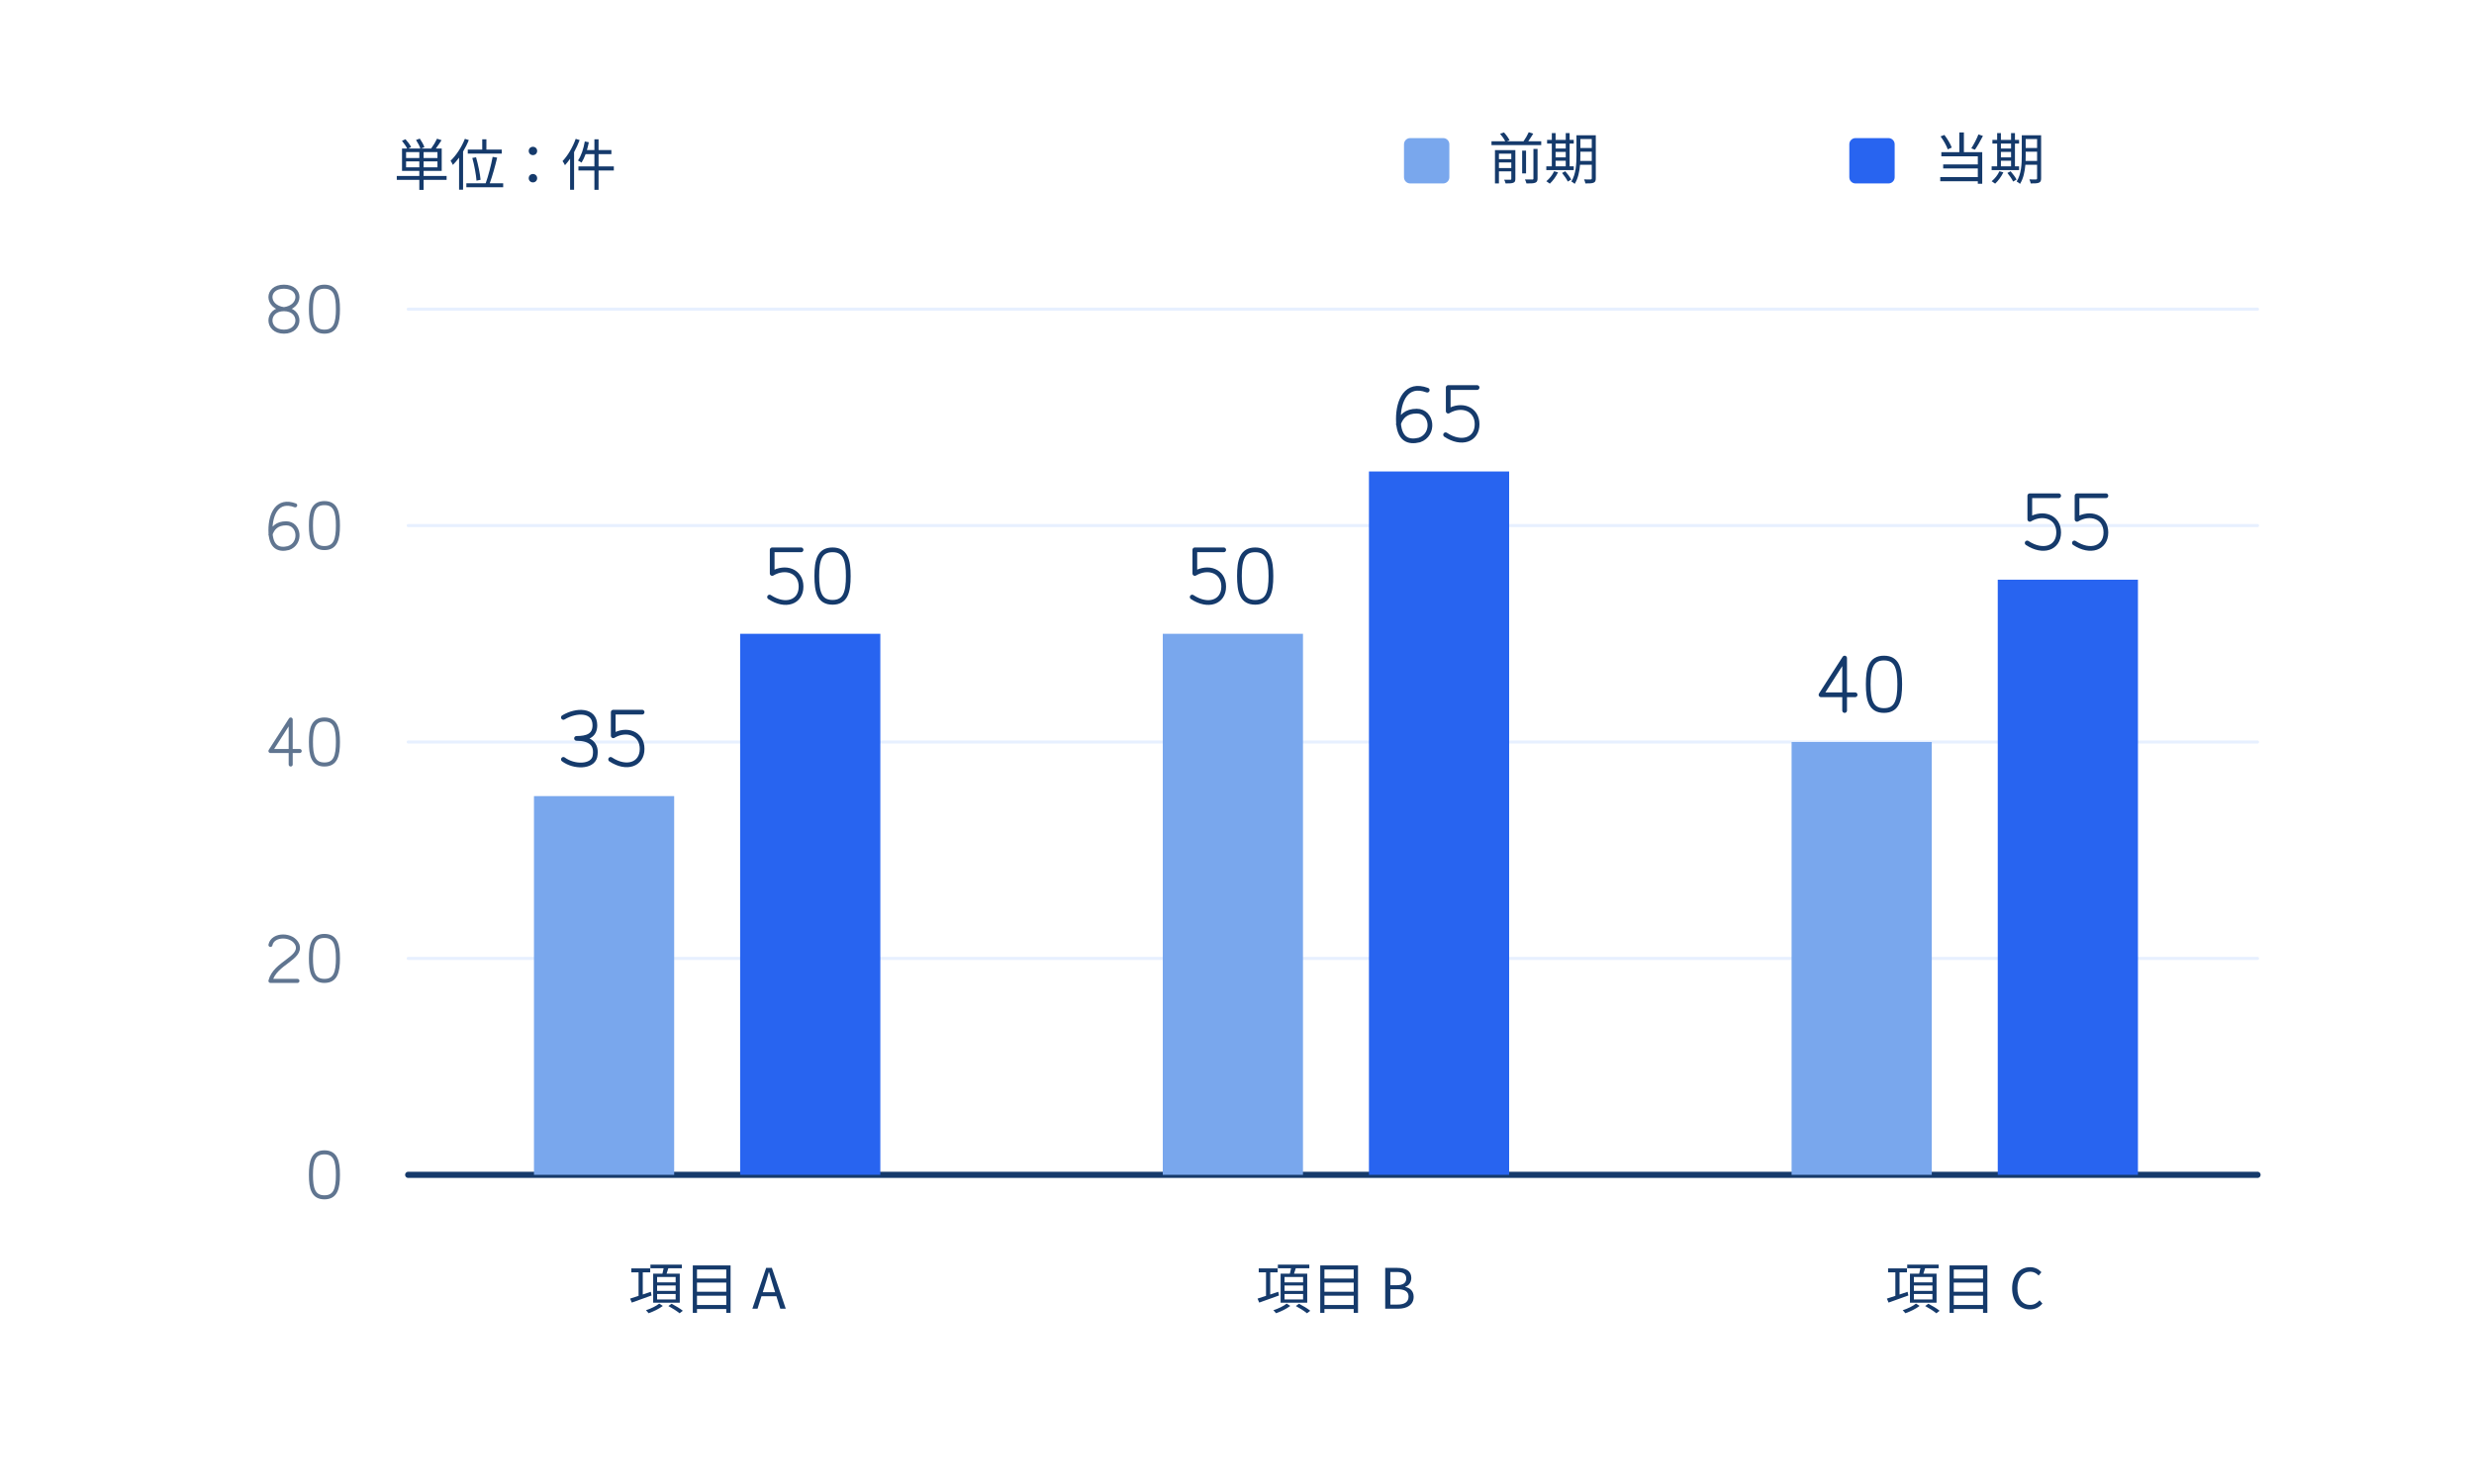
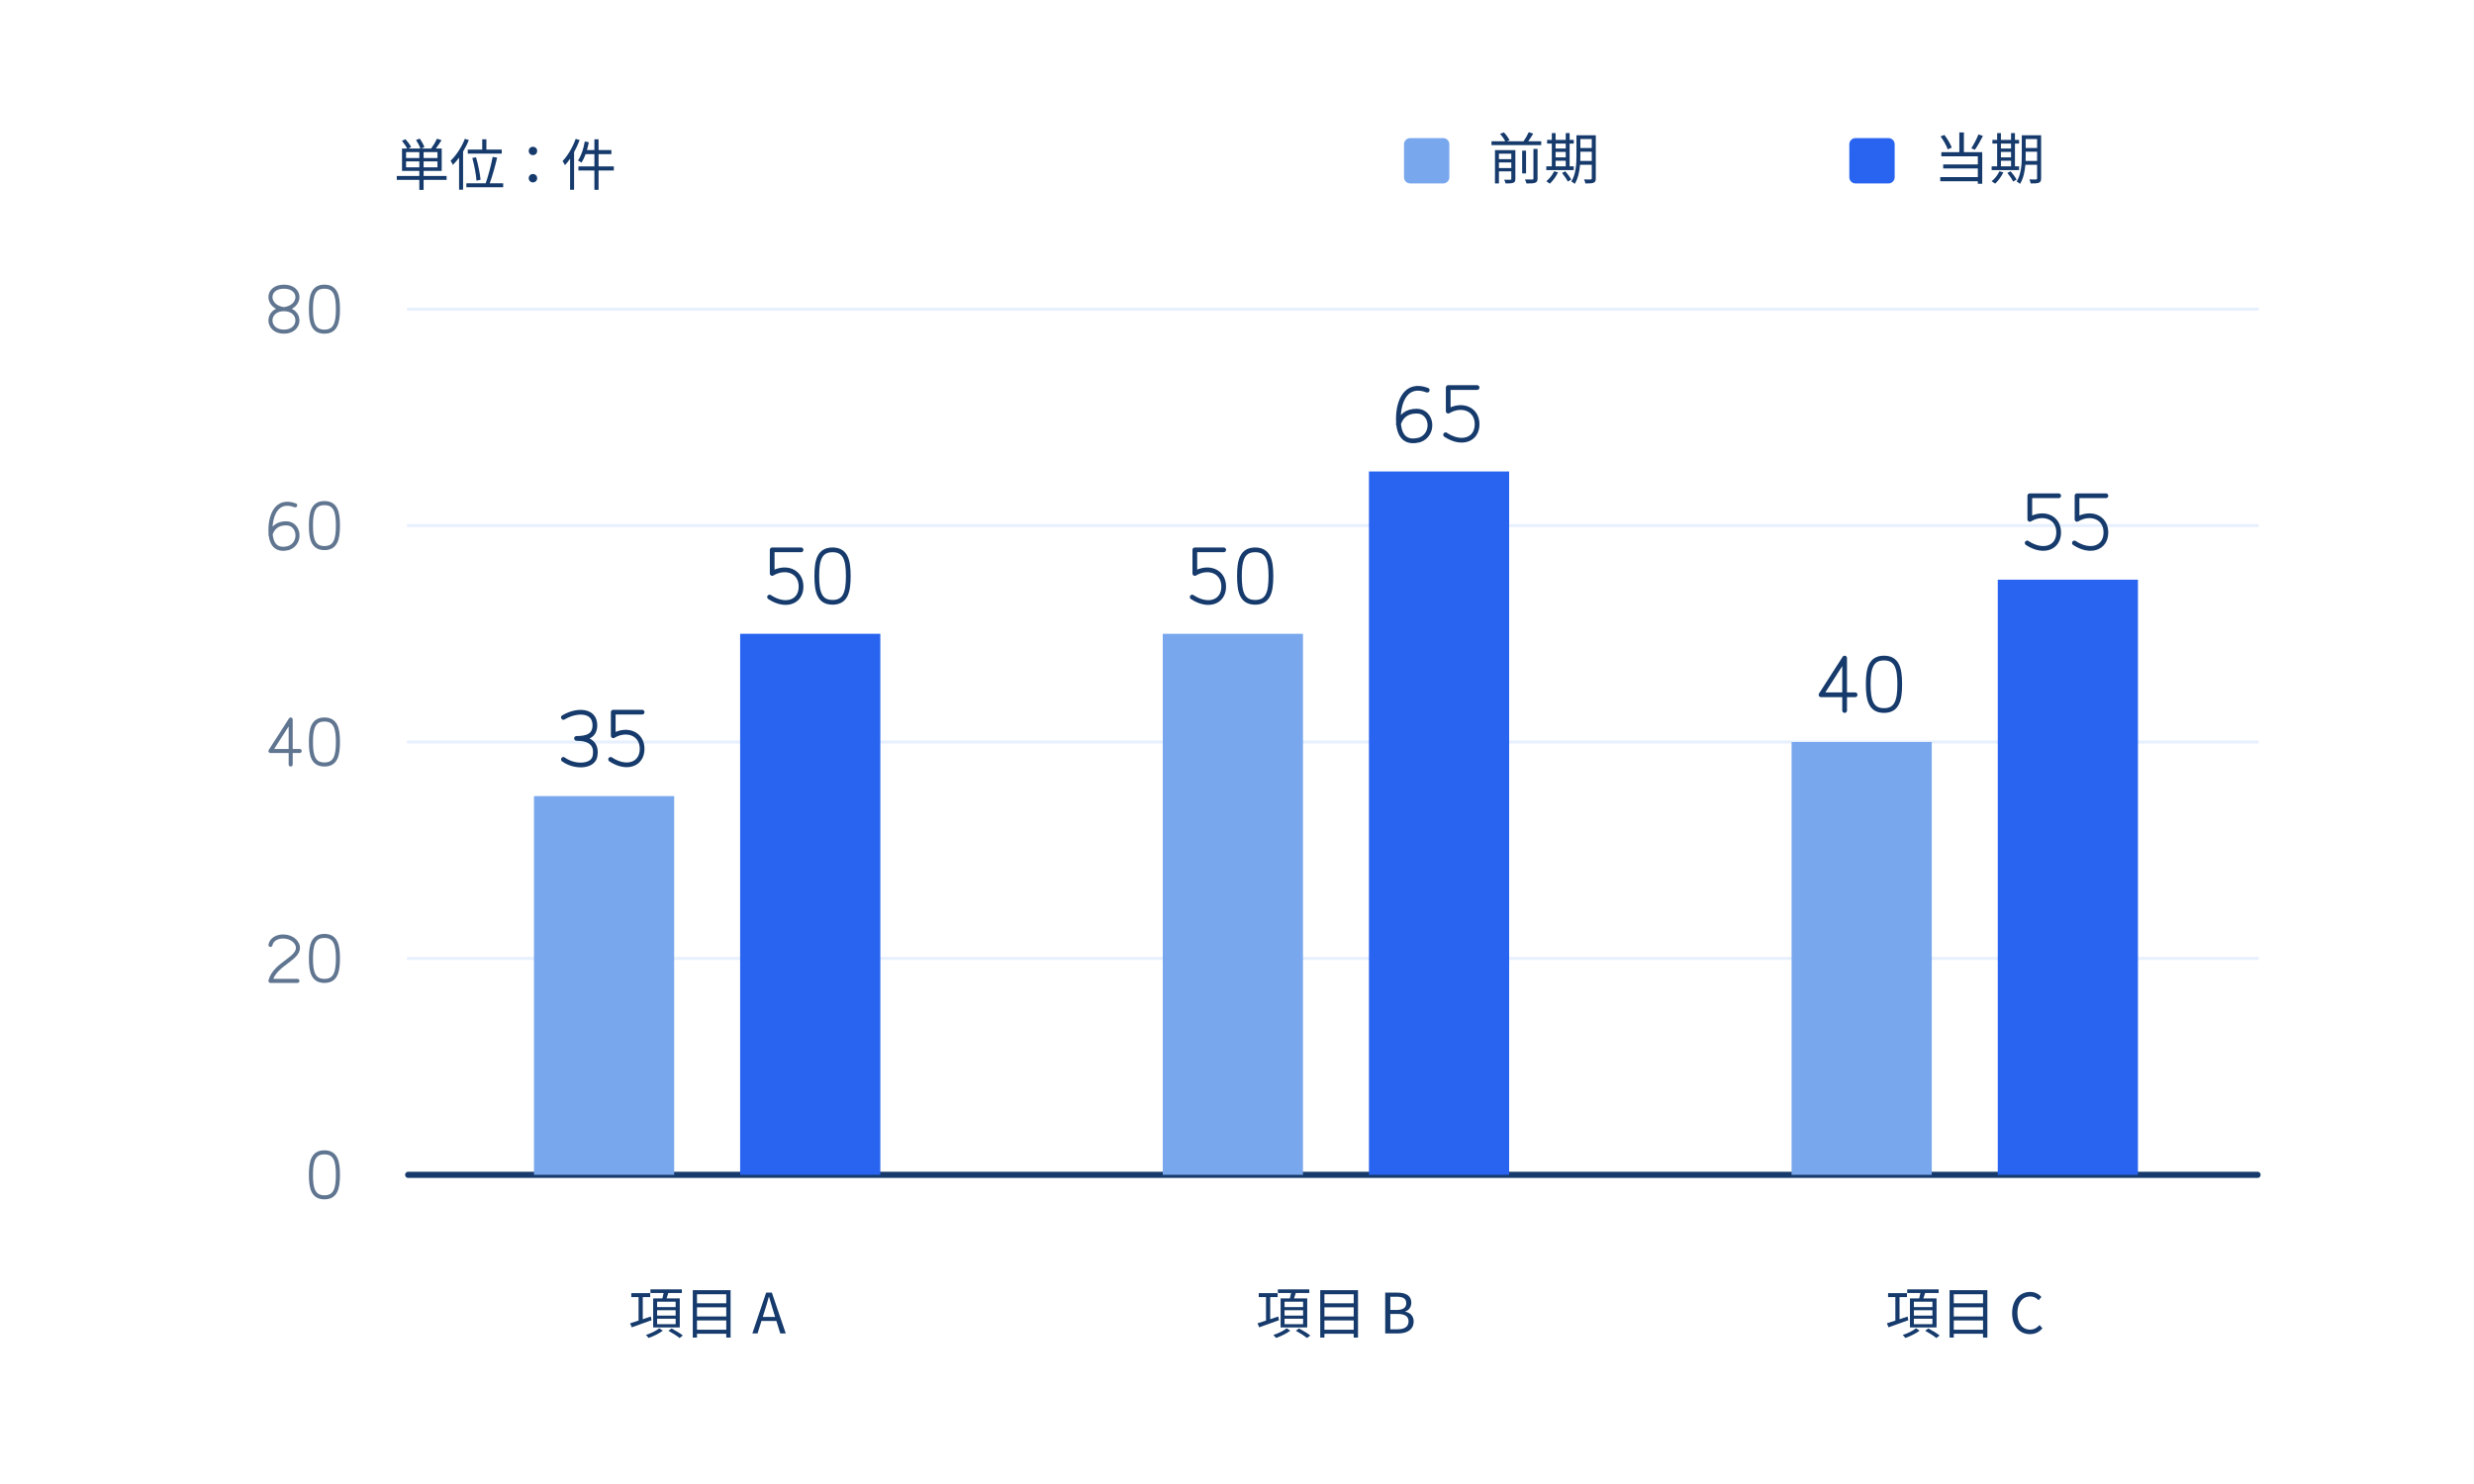
<svg xmlns="http://www.w3.org/2000/svg" width="1200" height="720" viewBox="0 0 1200 720" role="img" aria-labelledby="title desc">
  <path d="M198 570L1095 570" fill="none" stroke="#153A6B" stroke-width="3" stroke-linejoin="round" stroke-linecap="round" data-stroke-role="ink" />
  <g transform="translate(150.8182 558) scale(1.090909)">
    <g transform="translate(0 0) scale(1)">
      <path d="M6 1C1 1 0 5 0 11C0 17 1 21 6 21C11 21 12 17 12 11C12 5 11 1 6 1Z" fill="none" stroke="#607590" stroke-width="1.8" stroke-linejoin="round" stroke-linecap="round" data-stroke-role="muted" />
    </g>
  </g>
  <path d="M198 465L1095 465" fill="none" stroke="#E7F0FF" stroke-width="1.5" stroke-linejoin="round" stroke-linecap="round" data-stroke-role="pale" />
  <g transform="translate(131.1818 453) scale(1.090909)">
    <g transform="translate(0 0) scale(1)">
      <path d="M0 5C1 0 10 0 12 5C14 11 2 13 0 21H12" fill="none" stroke="#607590" stroke-width="1.8" stroke-linejoin="round" stroke-linecap="round" data-stroke-role="muted" />
    </g>
    <g transform="translate(18 0) scale(1)">
      <path d="M6 1C1 1 0 5 0 11C0 17 1 21 6 21C11 21 12 17 12 11C12 5 11 1 6 1Z" fill="none" stroke="#607590" stroke-width="1.8" stroke-linejoin="round" stroke-linecap="round" data-stroke-role="muted" />
    </g>
  </g>
  <path d="M198 360L1095 360" fill="none" stroke="#E7F0FF" stroke-width="1.5" stroke-linejoin="round" stroke-linecap="round" data-stroke-role="pale" />
  <g transform="translate(131.1818 348) scale(1.090909)">
    <g transform="translate(0 0) scale(1)">
      <path d="M9 21V1L0 15H13" fill="none" stroke="#607590" stroke-width="1.8" stroke-linejoin="round" stroke-linecap="round" data-stroke-role="muted" />
    </g>
    <g transform="translate(18 0) scale(1)">
      <path d="M6 1C1 1 0 5 0 11C0 17 1 21 6 21C11 21 12 17 12 11C12 5 11 1 6 1Z" fill="none" stroke="#607590" stroke-width="1.8" stroke-linejoin="round" stroke-linecap="round" data-stroke-role="muted" />
    </g>
  </g>
  <path d="M198 255L1095 255" fill="none" stroke="#E7F0FF" stroke-width="1.5" stroke-linejoin="round" stroke-linecap="round" data-stroke-role="pale" />
  <g transform="translate(131.1818 243) scale(1.090909)">
    <g transform="translate(0 0) scale(1)">
      <path d="M11 2C3 -1 0 6 0 13C0 21 4 22 8 21C14 19 13 10 7 10C3 10 1 12 0 15" fill="none" stroke="#607590" stroke-width="1.8" stroke-linejoin="round" stroke-linecap="round" data-stroke-role="muted" />
    </g>
    <g transform="translate(18 0) scale(1)">
      <path d="M6 1C1 1 0 5 0 11C0 17 1 21 6 21C11 21 12 17 12 11C12 5 11 1 6 1Z" fill="none" stroke="#607590" stroke-width="1.8" stroke-linejoin="round" stroke-linecap="round" data-stroke-role="muted" />
    </g>
  </g>
  <path d="M198 150L1095 150" fill="none" stroke="#E7F0FF" stroke-width="1.5" stroke-linejoin="round" stroke-linecap="round" data-stroke-role="pale" />
  <g transform="translate(131.1818 138) scale(1.090909)">
    <g transform="translate(0 0) scale(1)">
      <path d="M6 1C-2 1 -2 10 6 11C14 10 14 1 6 1M6 11C-2 11 -2 21 6 21C14 21 14 11 6 11" fill="none" stroke="#607590" stroke-width="1.8" stroke-linejoin="round" stroke-linecap="round" data-stroke-role="muted" />
    </g>
    <g transform="translate(18 0) scale(1)">
      <path d="M6 1C1 1 0 5 0 11C0 17 1 21 6 21C11 21 12 17 12 11C12 5 11 1 6 1Z" fill="none" stroke="#607590" stroke-width="1.8" stroke-linejoin="round" stroke-linecap="round" data-stroke-role="muted" />
    </g>
  </g>
  <rect x="681" y="67" width="22" height="22" rx="3" fill="#79A7ED" stroke="none" stroke-width="2" data-fill-role="mid" />
  <rect x="897" y="67" width="22" height="22" rx="3" fill="#2864F0" stroke="none" stroke-width="2" data-fill-role="accent" />
  <rect x="259" y="386.25" width="68" height="183.75" rx="0" fill="#79A7ED" stroke="none" stroke-width="2" data-fill-role="mid" />
  <g transform="translate(273.2727 344.25) scale(1.272727)">
    <g transform="translate(0 0) scale(1)">
      <path d="M0 3C5 0 12 0 12 6C12 10 9 11 5 11M5 11C10 11 13 13 12 18C11 22 4 22 0 19" fill="none" stroke="#153A6B" stroke-width="1.8" stroke-linejoin="round" stroke-linecap="round" data-stroke-role="ink" />
    </g>
    <g transform="translate(18 0) scale(1)">
      <path d="M12 1H1V10C6 7 12 9 12 15C12 21 6 23 0 19" fill="none" stroke="#153A6B" stroke-width="1.8" stroke-linejoin="round" stroke-linecap="round" data-stroke-role="ink" />
    </g>
  </g>
  <rect x="359" y="307.5" width="68" height="262.5" rx="0" fill="#2864F0" stroke="none" stroke-width="2" data-fill-role="accent" />
  <g transform="translate(373.2727 265.5) scale(1.272727)">
    <g transform="translate(0 0) scale(1)">
      <path d="M12 1H1V10C6 7 12 9 12 15C12 21 6 23 0 19" fill="none" stroke="#153A6B" stroke-width="1.8" stroke-linejoin="round" stroke-linecap="round" data-stroke-role="ink" />
    </g>
    <g transform="translate(18 0) scale(1)">
      <path d="M6 1C1 1 0 5 0 11C0 17 1 21 6 21C11 21 12 17 12 11C12 5 11 1 6 1Z" fill="none" stroke="#153A6B" stroke-width="1.8" stroke-linejoin="round" stroke-linecap="round" data-stroke-role="ink" />
    </g>
  </g>
  <rect x="564" y="307.5" width="68" height="262.5" rx="0" fill="#79A7ED" stroke="none" stroke-width="2" data-fill-role="mid" />
  <g transform="translate(578.2727 265.5) scale(1.272727)">
    <g transform="translate(0 0) scale(1)">
      <path d="M12 1H1V10C6 7 12 9 12 15C12 21 6 23 0 19" fill="none" stroke="#153A6B" stroke-width="1.8" stroke-linejoin="round" stroke-linecap="round" data-stroke-role="ink" />
    </g>
    <g transform="translate(18 0) scale(1)">
      <path d="M6 1C1 1 0 5 0 11C0 17 1 21 6 21C11 21 12 17 12 11C12 5 11 1 6 1Z" fill="none" stroke="#153A6B" stroke-width="1.8" stroke-linejoin="round" stroke-linecap="round" data-stroke-role="ink" />
    </g>
  </g>
  <rect x="664" y="228.75" width="68" height="341.25" rx="0" fill="#2864F0" stroke="none" stroke-width="2" data-fill-role="accent" />
  <g transform="translate(678.2727 186.75) scale(1.272727)">
    <g transform="translate(0 0) scale(1)">
      <path d="M11 2C3 -1 0 6 0 13C0 21 4 22 8 21C14 19 13 10 7 10C3 10 1 12 0 15" fill="none" stroke="#153A6B" stroke-width="1.8" stroke-linejoin="round" stroke-linecap="round" data-stroke-role="ink" />
    </g>
    <g transform="translate(18 0) scale(1)">
      <path d="M12 1H1V10C6 7 12 9 12 15C12 21 6 23 0 19" fill="none" stroke="#153A6B" stroke-width="1.8" stroke-linejoin="round" stroke-linecap="round" data-stroke-role="ink" />
    </g>
  </g>
  <rect x="869" y="360" width="68" height="210" rx="0" fill="#79A7ED" stroke="none" stroke-width="2" data-fill-role="mid" />
  <g transform="translate(883.2727 318) scale(1.272727)">
    <g transform="translate(0 0) scale(1)">
      <path d="M9 21V1L0 15H13" fill="none" stroke="#153A6B" stroke-width="1.8" stroke-linejoin="round" stroke-linecap="round" data-stroke-role="ink" />
    </g>
    <g transform="translate(18 0) scale(1)">
      <path d="M6 1C1 1 0 5 0 11C0 17 1 21 6 21C11 21 12 17 12 11C12 5 11 1 6 1Z" fill="none" stroke="#153A6B" stroke-width="1.8" stroke-linejoin="round" stroke-linecap="round" data-stroke-role="ink" />
    </g>
  </g>
  <rect x="969" y="281.25" width="68" height="288.75" rx="0" fill="#2864F0" stroke="none" stroke-width="2" data-fill-role="accent" />
  <g transform="translate(983.2727 239.25) scale(1.272727)">
    <g transform="translate(0 0) scale(1)">
      <path d="M12 1H1V10C6 7 12 9 12 15C12 21 6 23 0 19" fill="none" stroke="#153A6B" stroke-width="1.8" stroke-linejoin="round" stroke-linecap="round" data-stroke-role="ink" />
    </g>
    <g transform="translate(18 0) scale(1)">
      <path d="M12 1H1V10C6 7 12 9 12 15C12 21 6 23 0 19" fill="none" stroke="#153A6B" stroke-width="1.8" stroke-linejoin="round" stroke-linecap="round" data-stroke-role="ink" />
    </g>
  </g>
  <g data-labels="true">
    <text font-family="Noto Sans CJK JP, Yu Gothic, Hiragino Kaku Gothic ProN, Meiryo, sans-serif" font-size="27" font-weight="500" text-anchor="middle" fill="#153A6B" data-fill-role="ink">
      <tspan x="245.0" y="89.95">単位：件</tspan>
    </text>
    <text font-family="Noto Sans CJK JP, Yu Gothic, Hiragino Kaku Gothic ProN, Meiryo, sans-serif" font-size="27" font-weight="500" text-anchor="start" fill="#153A6B" data-fill-role="ink">
      <tspan x="722" y="86.95">前期</tspan>
    </text>
    <text font-family="Noto Sans CJK JP, Yu Gothic, Hiragino Kaku Gothic ProN, Meiryo, sans-serif" font-size="27" font-weight="500" text-anchor="start" fill="#153A6B" data-fill-role="ink">
      <tspan x="938" y="86.95">当期</tspan>
    </text>
    <text font-family="Noto Sans CJK JP, Yu Gothic, Hiragino Kaku Gothic ProN, Meiryo, sans-serif" font-size="27" font-weight="500" text-anchor="middle" fill="#153A6B" data-fill-role="ink">
-       <tspan x="343.0" y="634.95">項目 A</tspan>
+       <tspan x="343.0" y="646.95">項目 A</tspan>
    </text>
    <text font-family="Noto Sans CJK JP, Yu Gothic, Hiragino Kaku Gothic ProN, Meiryo, sans-serif" font-size="27" font-weight="500" text-anchor="middle" fill="#153A6B" data-fill-role="ink">
-       <tspan x="648.0" y="634.95">項目 B</tspan>
+       <tspan x="648.0" y="646.95">項目 B</tspan>
    </text>
    <text font-family="Noto Sans CJK JP, Yu Gothic, Hiragino Kaku Gothic ProN, Meiryo, sans-serif" font-size="27" font-weight="500" text-anchor="middle" fill="#153A6B" data-fill-role="ink">
-       <tspan x="953.0" y="634.95">項目 C</tspan>
+       <tspan x="953.0" y="646.95">項目 C</tspan>
    </text>
  </g>
</svg>
